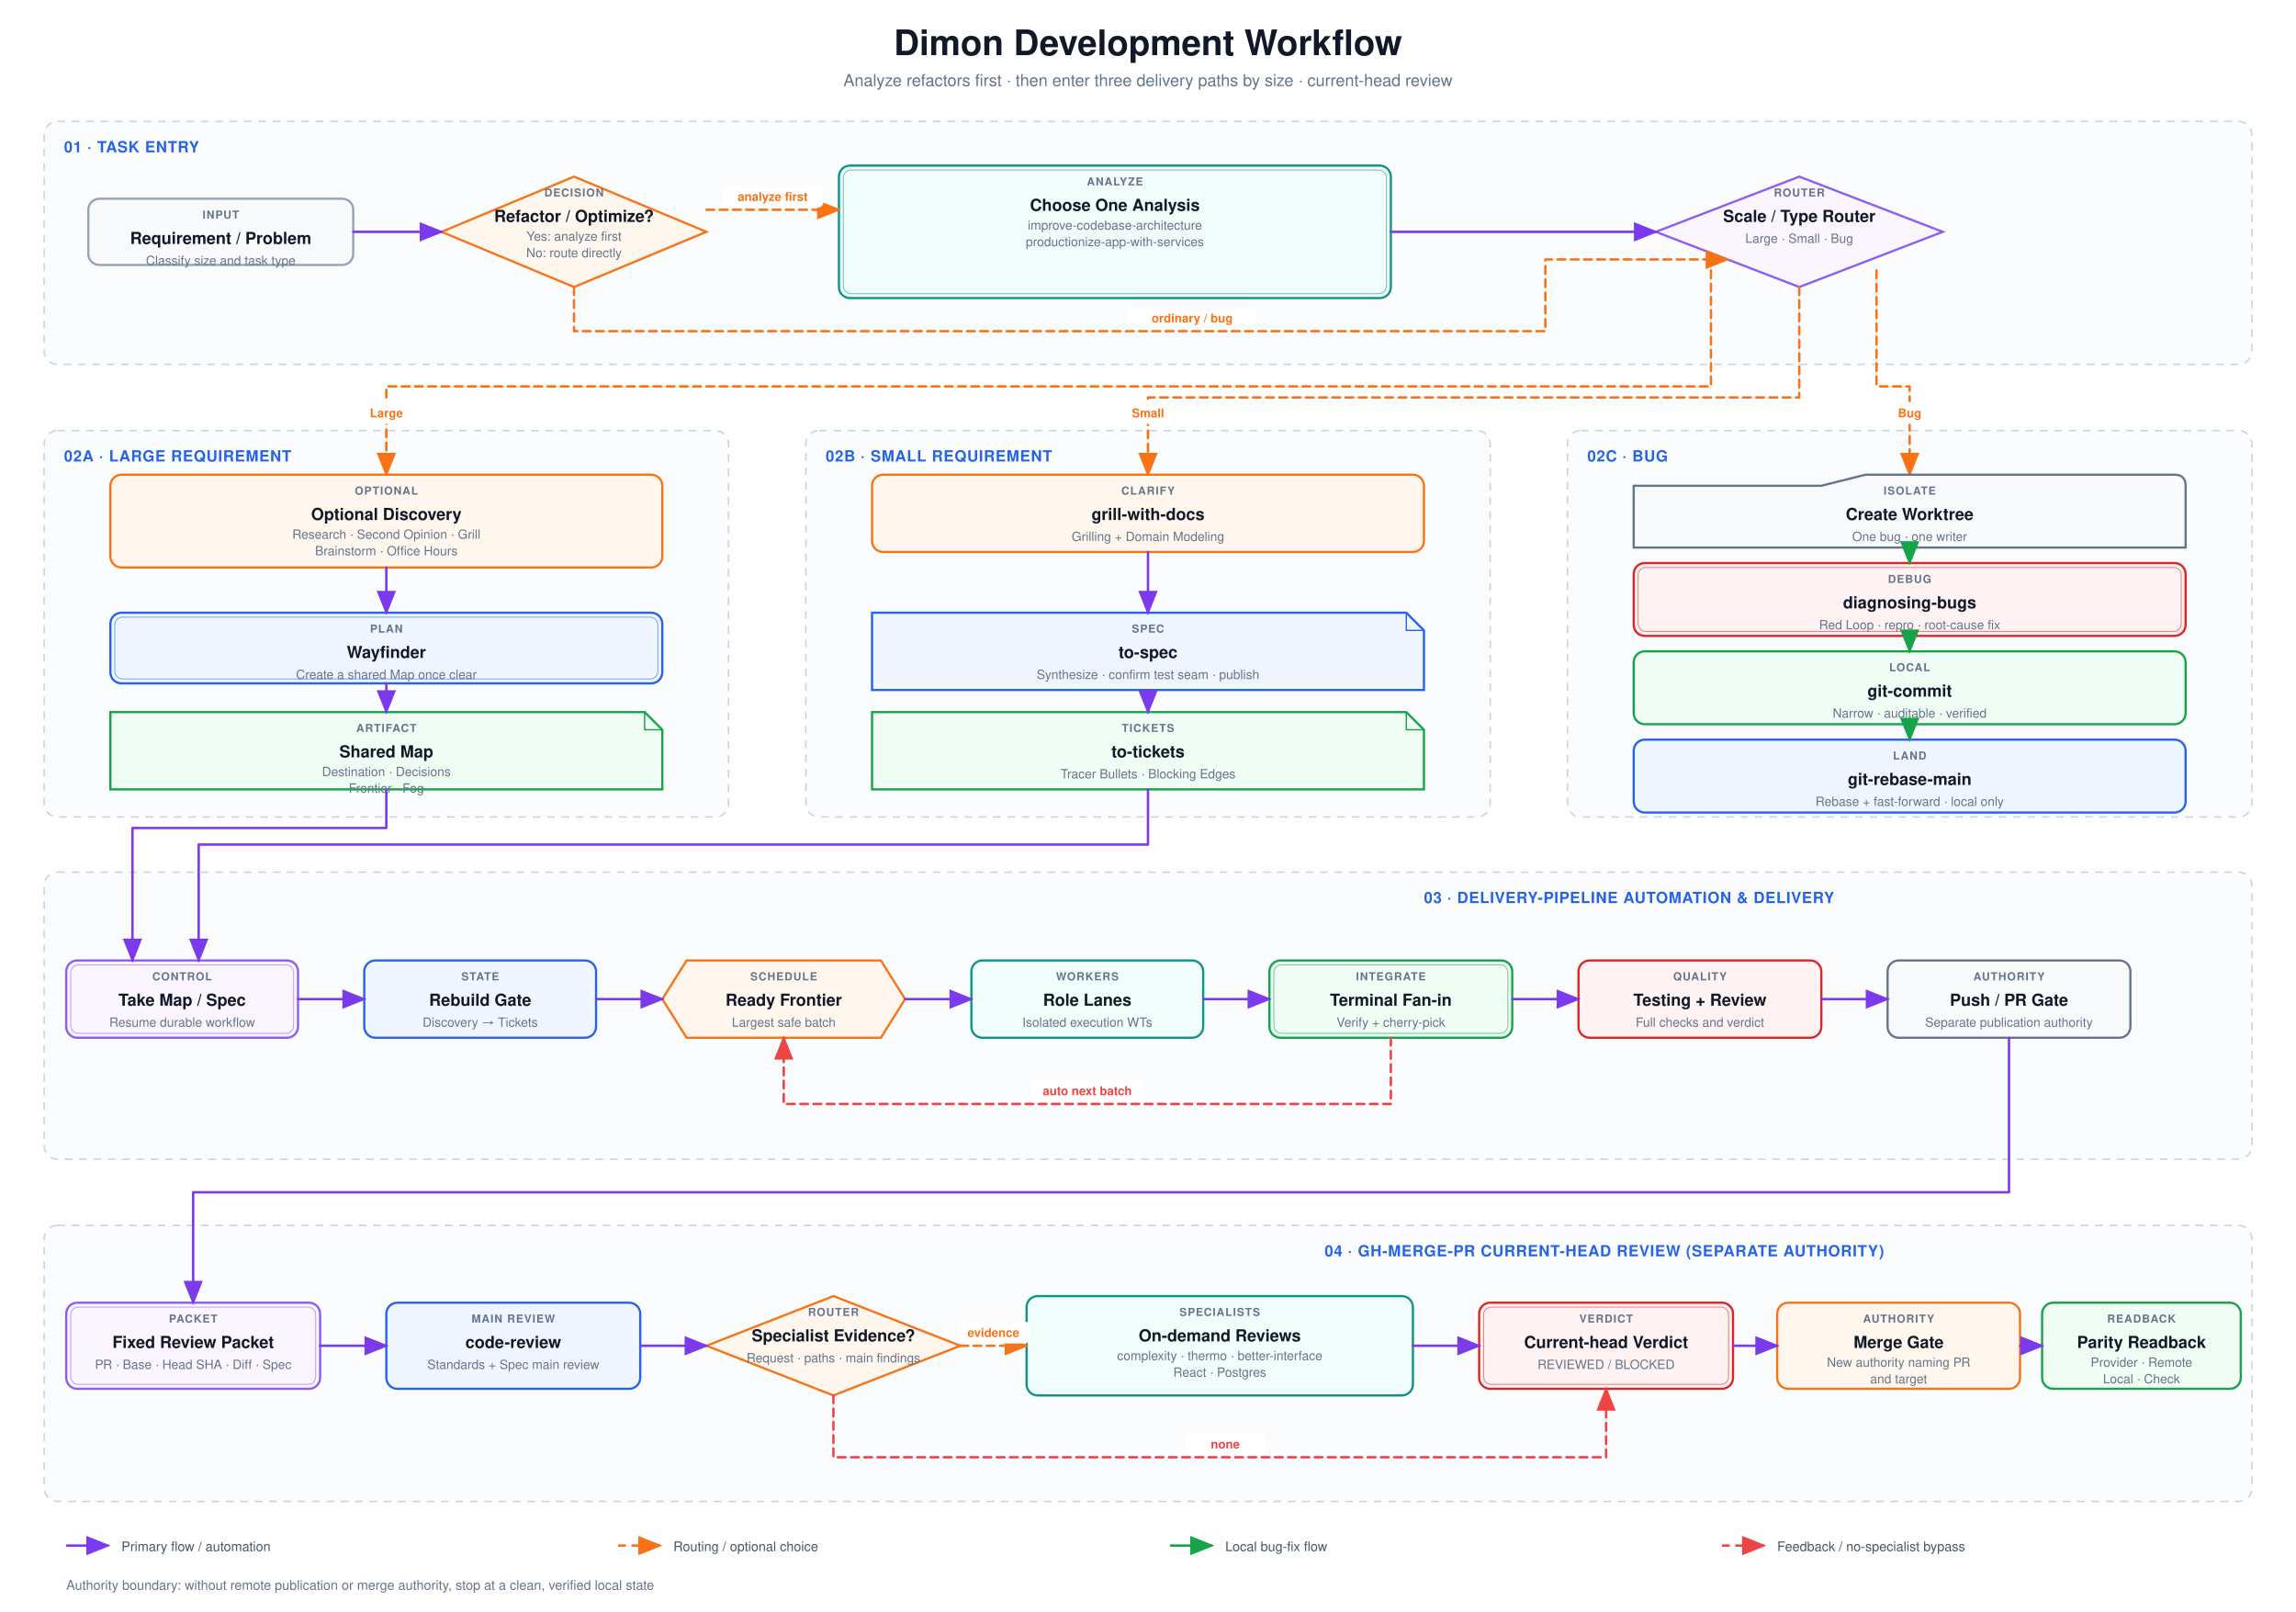
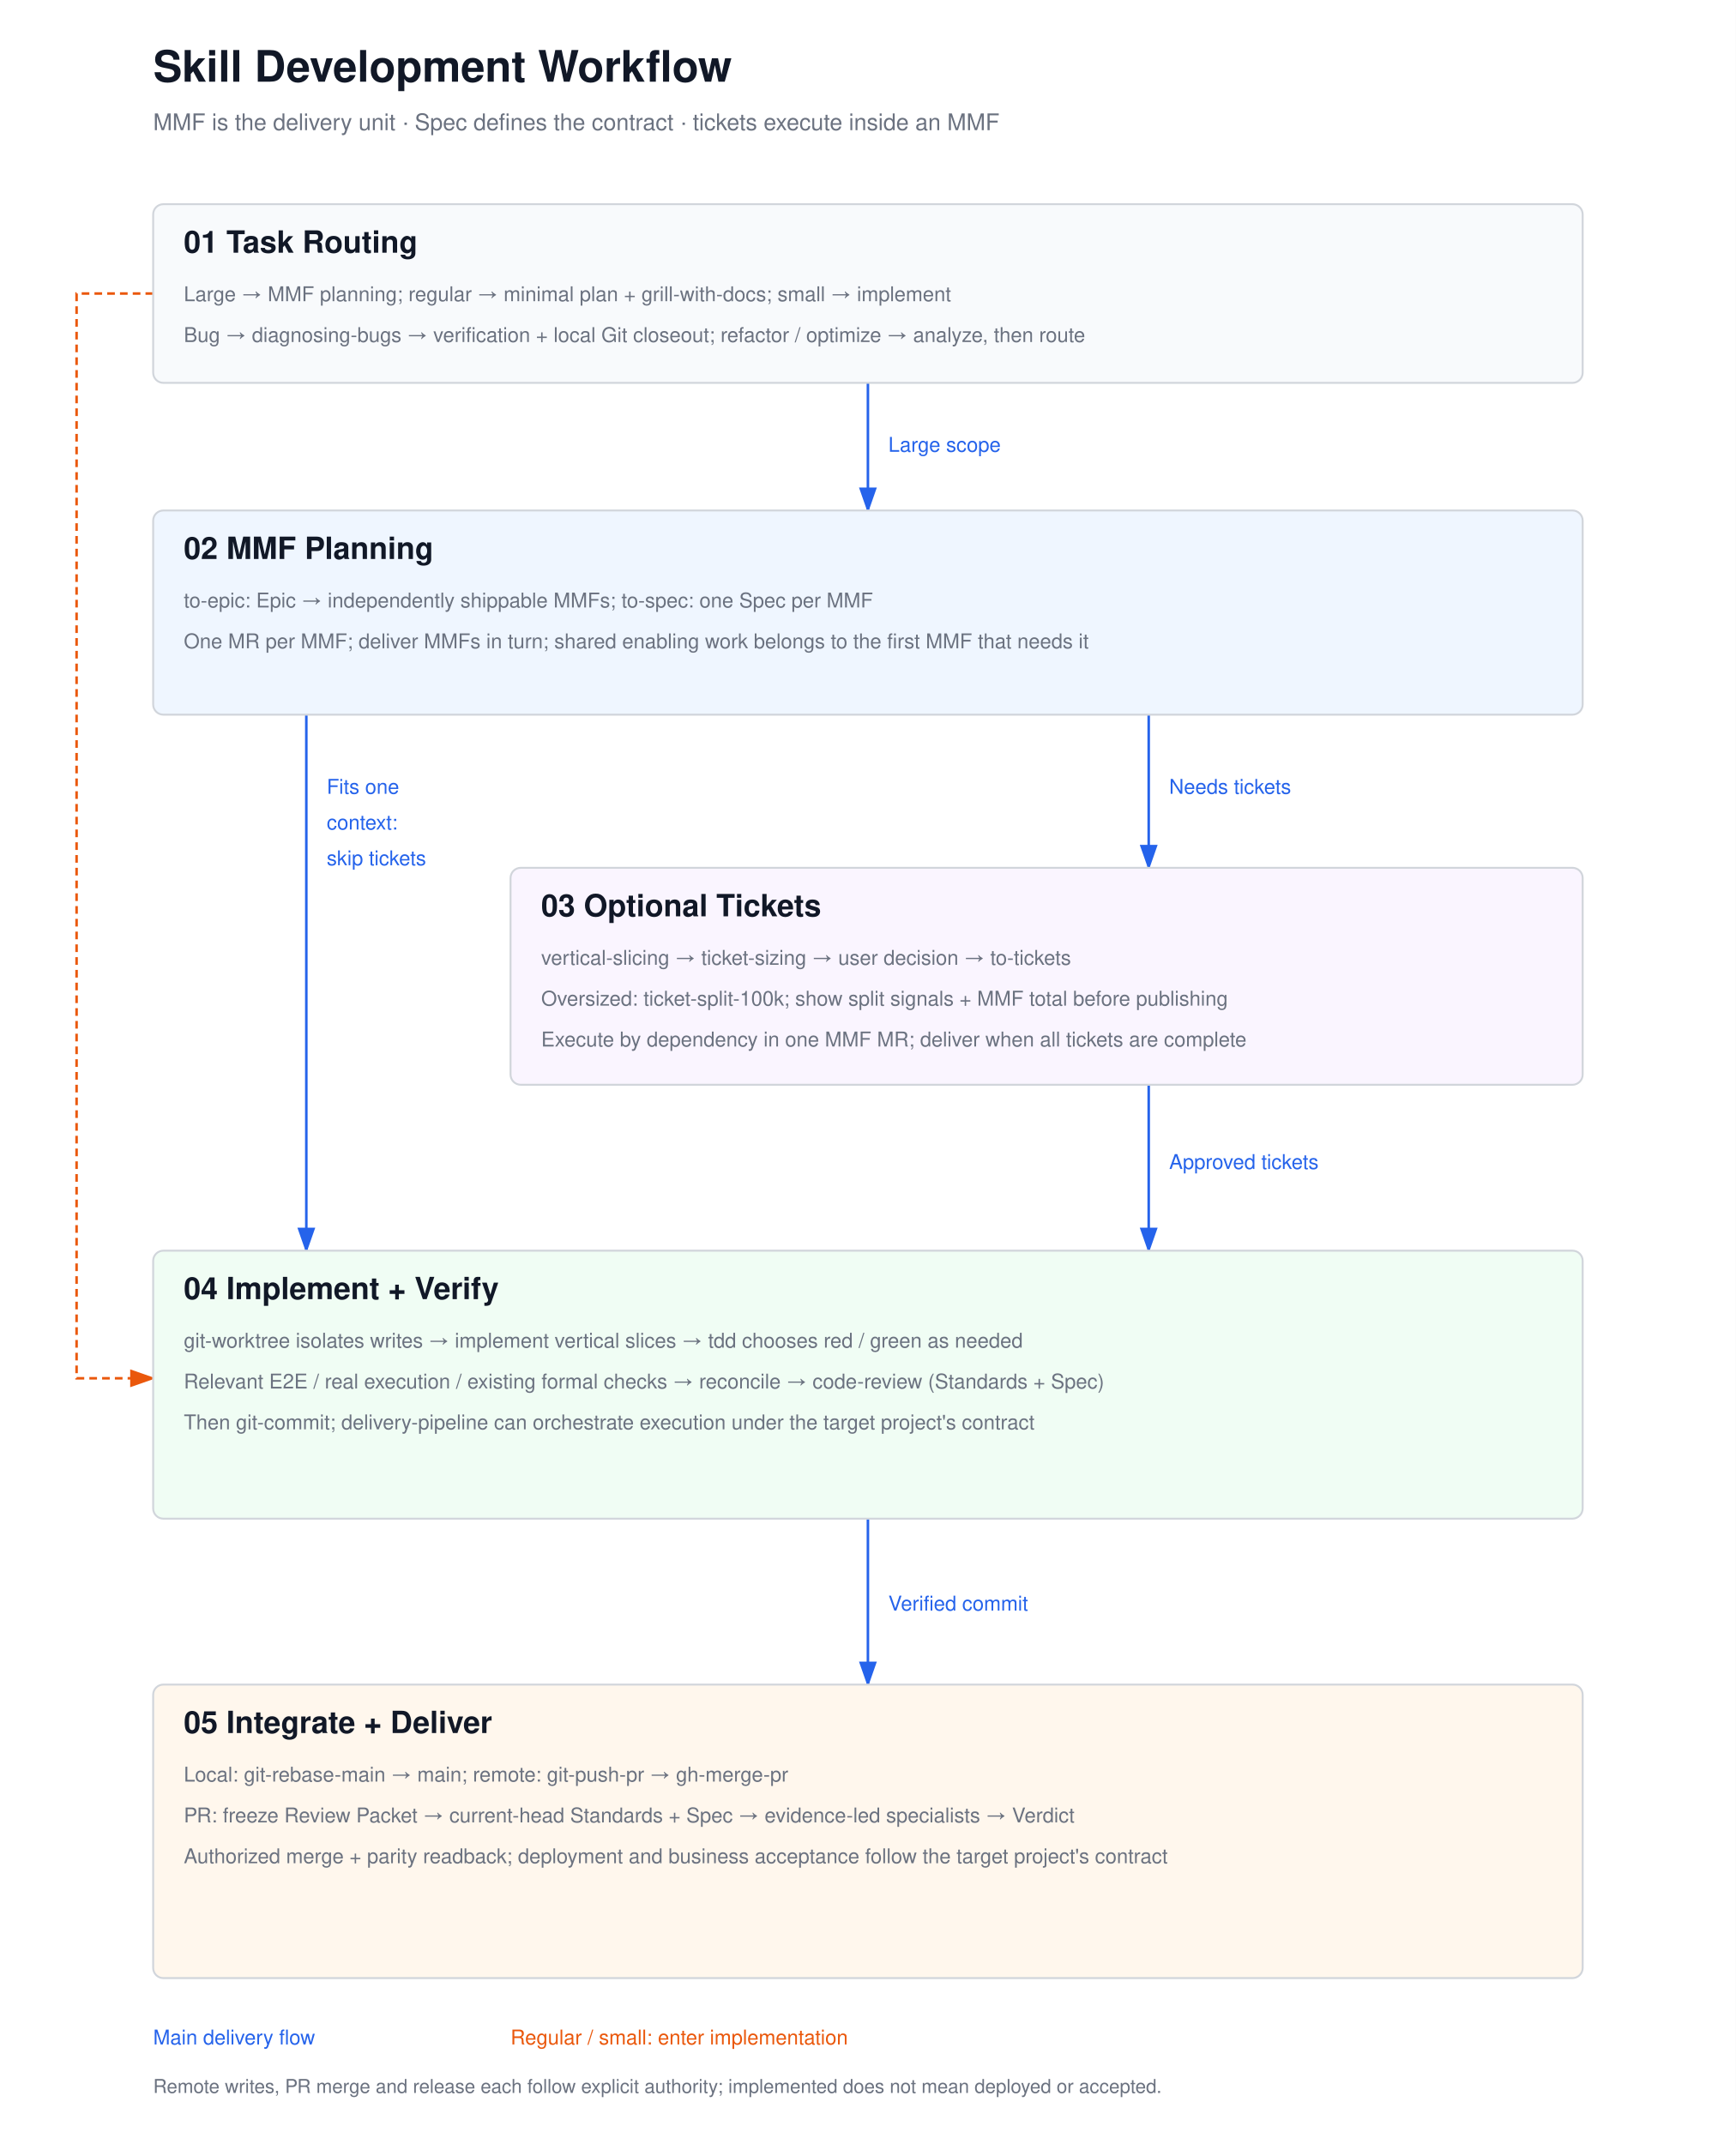
- <svg xmlns="http://www.w3.org/2000/svg" viewBox="0 0 2080 1460" width="2080" height="1460">
-   <style>
- text { font-family: 'Helvetica Neue', Helvetica, Arial, 'PingFang SC', 'Microsoft YaHei', sans-serif; }
- .title { fill:#111827; font-size:32px; font-weight:700; }
- .subtitle { fill:#64748b; font-size:15px; }
- .section { fill:#2563eb; font-size:14px; font-weight:700; letter-spacing:0.04em; }
- .type { fill:#64748b; font-size:10px; font-weight:700; letter-spacing:0.08em; }
- .node-title { fill:#111827; font-size:15px; font-weight:700; }
- .node-sub { fill:#64748b; font-size:11.5px; }
- .edge-label { font-size:11px; font-weight:600; }
- .legend { fill:#475569; font-size:12px; }
- .footer { fill:#64748b; font-size:12px; }
- </style>
+ <svg xmlns="http://www.w3.org/2000/svg" viewBox="0 0 1360 1680" width="1360" height="1680">
+   <style>text { font-family: "Helvetica Neue", Helvetica, Arial, "PingFang SC", "Microsoft YaHei", sans-serif; }</style>
  <defs>
-     <marker id="arrow-control" markerWidth="10" markerHeight="8" refX="9" refY="4" orient="auto">
-       <polygon points="0 0, 10 4, 0 8" fill="#7c3aed" />
+     <marker id="blue" markerWidth="10" markerHeight="7" refX="9" refY="3.5" orient="auto">
+       <polygon points="0 0,10 3.5,0 7" fill="#2563eb" />
    </marker>
-     <marker id="arrow-choice" markerWidth="10" markerHeight="8" refX="9" refY="4" orient="auto">
-       <polygon points="0 0, 10 4, 0 8" fill="#f97316" />
-     </marker>
-     <marker id="arrow-bug" markerWidth="10" markerHeight="8" refX="9" refY="4" orient="auto">
-       <polygon points="0 0, 10 4, 0 8" fill="#16a34a" />
-     </marker>
-     <marker id="arrow-feedback" markerWidth="10" markerHeight="8" refX="9" refY="4" orient="auto">
-       <polygon points="0 0, 10 4, 0 8" fill="#ef4444" />
+     <marker id="orange" markerWidth="10" markerHeight="7" refX="9" refY="3.5" orient="auto">
+       <polygon points="0 0,10 3.5,0 7" fill="#ea580c" />
    </marker>
  </defs>
-   <rect data-graph-role="background" width="2080" height="1460" fill="#ffffff" />
-   <text x="1040" y="50" text-anchor="middle" class="title">Dimon Development Workflow</text>
-   <text x="1040" y="78" text-anchor="middle" class="subtitle">Analyze refactors first · then enter three delivery paths by size · current-head review</text>
-   <g data-graph-role="container">
-     <rect data-graph-role="container" x="40" y="110" width="2000" height="220" rx="12" fill="#f8fafc" fill-opacity="0.58" stroke="#cbd5e1" stroke-width="1.4" stroke-dasharray="7 6" />
-     <text x="58" y="138" class="section">01 · TASK ENTRY</text>
+   <rect data-graph-role="background" width="1360" height="1680" fill="#ffffff" />
+   <text x="120" y="64" font-size="34" fill="#111827" font-weight="600">Skill Development Workflow</text>
+   <text x="120" y="102" font-size="18" fill="#6b7280" font-weight="400">MMF is the delivery unit · Spec defines the contract · tickets execute inside an MMF</text>
+   <path data-graph-role="edge" data-source="input" data-target="plan" d="M 680 300 V 400" fill="none" stroke="#2563eb" stroke-width="2" marker-end="url(#blue)" />
+   <path data-graph-role="edge" data-source="plan" data-target="tickets" d="M 900 560 V 680" fill="none" stroke="#2563eb" stroke-width="2" marker-end="url(#blue)" />
+   <path data-graph-role="edge" data-source="plan" data-target="work" d="M 240 560 V 980" fill="none" stroke="#2563eb" stroke-width="2" marker-end="url(#blue)" />
+   <path data-graph-role="edge" data-source="tickets" data-target="work" d="M 900 850 V 980" fill="none" stroke="#2563eb" stroke-width="2" marker-end="url(#blue)" />
+   <path data-graph-role="edge" data-source="work" data-target="delivery" d="M 680 1190 V 1320" fill="none" stroke="#2563eb" stroke-width="2" marker-end="url(#blue)" />
+   <path data-graph-role="edge" data-source="input" data-target="work" d="M 120 230 H 60 V 1080 H 120" fill="none" stroke="#ea580c" stroke-width="2" stroke-dasharray="6 4" marker-end="url(#orange)" />
+   <g data-graph-role="node" data-node-id="input">
+     <rect x="120" y="160" width="1120" height="140" rx="8" fill="#f8fafc" stroke="#d1d5db" stroke-width="1.5" />
+     <text x="144" y="198" font-size="24" fill="#111827" font-weight="600">01 Task Routing</text>
+     <text x="144" y="236" font-size="16" fill="#6b7280" font-weight="400">Large → MMF planning; regular → minimal plan + grill-with-docs; small → implement</text>
+     <text x="144" y="268" font-size="16" fill="#6b7280" font-weight="400">Bug → diagnosing-bugs → verification + local Git closeout; refactor / optimize → analyze, then route</text>
  </g>
-   <g data-graph-role="container">
-     <rect data-graph-role="container" x="40" y="390" width="620" height="350" rx="12" fill="#f8fafc" fill-opacity="0.58" stroke="#cbd5e1" stroke-width="1.4" stroke-dasharray="7 6" />
-     <text x="58" y="418" class="section">02A · LARGE REQUIREMENT</text>
+   <g data-graph-role="node" data-node-id="plan">
+     <rect x="120" y="400" width="1120" height="160" rx="8" fill="#eff6ff" stroke="#d1d5db" stroke-width="1.5" />
+     <text x="144" y="438" font-size="24" fill="#111827" font-weight="600">02 MMF Planning</text>
+     <text x="144" y="476" font-size="16" fill="#6b7280" font-weight="400">to-epic: Epic → independently shippable MMFs; to-spec: one Spec per MMF</text>
+     <text x="144" y="508" font-size="16" fill="#6b7280" font-weight="400">One MR per MMF; deliver MMFs in turn; shared enabling work belongs to the first MMF that needs it</text>
  </g>
-   <g data-graph-role="container">
-     <rect data-graph-role="container" x="730" y="390" width="620" height="350" rx="12" fill="#f8fafc" fill-opacity="0.58" stroke="#cbd5e1" stroke-width="1.4" stroke-dasharray="7 6" />
-     <text x="748" y="418" class="section">02B · SMALL REQUIREMENT</text>
+   <g data-graph-role="node" data-node-id="tickets">
+     <rect x="400" y="680" width="840" height="170" rx="8" fill="#faf5ff" stroke="#d1d5db" stroke-width="1.5" />
+     <text x="424" y="718" font-size="24" fill="#111827" font-weight="600">03 Optional Tickets</text>
+     <text x="424" y="756" font-size="16" fill="#6b7280" font-weight="400">vertical-slicing → ticket-sizing → user decision → to-tickets</text>
+     <text x="424" y="788" font-size="16" fill="#6b7280" font-weight="400">Oversized: ticket-split-100k; show split signals + MMF total before publishing</text>
+     <text x="424" y="820" font-size="16" fill="#6b7280" font-weight="400">Execute by dependency in one MMF MR; deliver when all tickets are complete</text>
  </g>
-   <g data-graph-role="container">
-     <rect data-graph-role="container" x="1420" y="390" width="620" height="350" rx="12" fill="#f8fafc" fill-opacity="0.58" stroke="#cbd5e1" stroke-width="1.4" stroke-dasharray="7 6" />
-     <text x="1438" y="418" class="section">02C · BUG</text>
+   <g data-graph-role="node" data-node-id="work">
+     <rect x="120" y="980" width="1120" height="210" rx="8" fill="#f0fdf4" stroke="#d1d5db" stroke-width="1.5" />
+     <text x="144" y="1018" font-size="24" fill="#111827" font-weight="600">04 Implement + Verify</text>
+     <text x="144" y="1056" font-size="16" fill="#6b7280" font-weight="400">git-worktree isolates writes → implement vertical slices → tdd chooses red / green as needed</text>
+     <text x="144" y="1088" font-size="16" fill="#6b7280" font-weight="400">Relevant E2E / real execution / existing formal checks → reconcile → code-review (Standards + Spec)</text>
+     <text x="144" y="1120" font-size="16" fill="#6b7280" font-weight="400">Then git-commit; delivery-pipeline can orchestrate execution under the target project's contract</text>
  </g>
-   <g data-graph-role="container">
-     <rect data-graph-role="container" x="40" y="790" width="2000" height="260" rx="12" fill="#f8fafc" fill-opacity="0.58" stroke="#cbd5e1" stroke-width="1.4" stroke-dasharray="7 6" />
-     <text x="1290" y="818" class="section">03 · DELIVERY-PIPELINE AUTOMATION &amp; DELIVERY</text>
+   <g data-graph-role="node" data-node-id="delivery">
+     <rect x="120" y="1320" width="1120" height="230" rx="8" fill="#fff7ed" stroke="#d1d5db" stroke-width="1.5" />
+     <text x="144" y="1358" font-size="24" fill="#111827" font-weight="600">05 Integrate + Deliver</text>
+     <text x="144" y="1396" font-size="16" fill="#6b7280" font-weight="400">Local: git-rebase-main → main; remote: git-push-pr → gh-merge-pr</text>
+     <text x="144" y="1428" font-size="16" fill="#6b7280" font-weight="400">PR: freeze Review Packet → current-head Standards + Spec → evidence-led specialists → Verdict</text>
+     <text x="144" y="1460" font-size="16" fill="#6b7280" font-weight="400">Authorized merge + parity readback; deployment and business acceptance follow the target project's contract</text>
  </g>
-   <g data-graph-role="container">
-     <rect data-graph-role="container" x="40" y="1110" width="2000" height="250" rx="12" fill="#f8fafc" fill-opacity="0.58" stroke="#cbd5e1" stroke-width="1.4" stroke-dasharray="7 6" />
-     <text x="1200" y="1138" class="section">04 · GH-MERGE-PR CURRENT-HEAD REVIEW (SEPARATE AUTHORITY)</text>
-   </g>
-   <g data-graph-role="node" data-node-id="request">
-     <rect x="80" y="180" width="240" height="60" rx="10" fill="#f8fafc" stroke="#94a3b8" stroke-width="2" />
-     <text x="200.0" y="198" text-anchor="middle" class="type">INPUT</text>
-     <text x="200.0" y="221" text-anchor="middle" class="node-title">Requirement / Problem</text>
-     <text x="200.0" y="240" text-anchor="middle" class="node-sub">Classify size and task type</text>
-   </g>
-   <g data-graph-role="node" data-node-id="kind">
-     <polygon points="520.0,160 640,210.0 520.0,260 400,210.0" fill="#fff7ed" stroke="#f97316" stroke-width="2" />
-     <text x="520.0" y="178" text-anchor="middle" class="type">DECISION</text>
-     <text x="520.0" y="201" text-anchor="middle" class="node-title">Refactor / Optimize?</text>
-     <text x="520.0" y="218" text-anchor="middle" class="node-sub">Yes: analyze first</text>
-     <text x="520.0" y="233" text-anchor="middle" class="node-sub">No: route directly</text>
-   </g>
-   <g data-graph-role="node" data-node-id="analysis">
-     <rect x="760" y="150" width="500" height="120" rx="10" fill="#f0fdfa" stroke="#0d9488" stroke-width="2" />
-     <rect x="764" y="154" width="492" height="112" rx="7" fill="none" stroke="#0d9488" stroke-width="0.9" opacity="0.55" />
-     <text x="1010.0" y="168" text-anchor="middle" class="type">ANALYZE</text>
-     <text x="1010.0" y="191" text-anchor="middle" class="node-title">Choose One Analysis</text>
-     <text x="1010.0" y="208" text-anchor="middle" class="node-sub">improve-codebase-architecture</text>
-     <text x="1010.0" y="223" text-anchor="middle" class="node-sub">productionize-app-with-services</text>
-   </g>
-   <g data-graph-role="node" data-node-id="route">
-     <polygon points="1630.0,160 1760,210.0 1630.0,260 1500,210.0" fill="#faf5ff" stroke="#8b5cf6" stroke-width="2" />
-     <text x="1630.0" y="178" text-anchor="middle" class="type">ROUTER</text>
-     <text x="1630.0" y="201" text-anchor="middle" class="node-title">Scale / Type Router</text>
-     <text x="1630.0" y="220" text-anchor="middle" class="node-sub">Large · Small · Bug</text>
-   </g>
-   <path id="start" data-graph-role="edge" data-source="request" data-target="kind" d="M320 210 H400" fill="none" stroke="#7c3aed" stroke-width="2.2" stroke-linejoin="round" stroke-linecap="round" marker-end="url(#arrow-control)" />
-   <path id="kind-analysis" data-graph-role="edge" data-source="kind" data-target="analysis" d="M640 190 H760" fill="none" stroke="#f97316" stroke-width="2.2" stroke-linejoin="round" stroke-linecap="round" marker-end="url(#arrow-choice)" stroke-dasharray="7 5" />
-   <path id="analysis-route" data-graph-role="edge" data-source="analysis" data-target="route" d="M1260 210 H1500" fill="none" stroke="#7c3aed" stroke-width="2.2" stroke-linejoin="round" stroke-linecap="round" marker-end="url(#arrow-control)" />
-   <path id="kind-direct" data-graph-role="edge" data-source="kind" data-target="route" d="M520 260 V300 H1400 V235 H1565" fill="none" stroke="#f97316" stroke-width="2.2" stroke-linejoin="round" stroke-linecap="round" marker-end="url(#arrow-choice)" stroke-dasharray="7 5" />
-   <g data-graph-role="label">
-     <rect x="654.0" y="168" width="92" height="20" rx="5" fill="#ffffff" opacity="0.96" />
-     <text x="700" y="182" text-anchor="middle" class="edge-label" fill="#f97316">analyze first</text>
-   </g>
-   <g data-graph-role="label">
-     <rect x="1021.0" y="278" width="118" height="20" rx="5" fill="#ffffff" opacity="0.96" />
-     <text x="1080" y="292" text-anchor="middle" class="edge-label" fill="#f97316">ordinary / bug</text>
-   </g>
-   <path id="route-0" data-graph-role="edge" data-source="route" data-target="large-clarify" d="M1550 245 V350 H350 V430" fill="none" stroke="#f97316" stroke-width="2.2" stroke-linejoin="round" stroke-linecap="round" marker-end="url(#arrow-choice)" stroke-dasharray="7 5" />
-   <g data-graph-role="label">
-     <rect x="316.0" y="364" width="68" height="20" rx="5" fill="#ffffff" opacity="0.96" />
-     <text x="350" y="378" text-anchor="middle" class="edge-label" fill="#f97316">Large</text>
-   </g>
-   <path id="route-1" data-graph-role="edge" data-source="route" data-target="small-grill" d="M1630 260 V360 H1040 V430" fill="none" stroke="#f97316" stroke-width="2.2" stroke-linejoin="round" stroke-linecap="round" marker-end="url(#arrow-choice)" stroke-dasharray="7 5" />
-   <g data-graph-role="label">
-     <rect x="1006.0" y="364" width="68" height="20" rx="5" fill="#ffffff" opacity="0.96" />
-     <text x="1040" y="378" text-anchor="middle" class="edge-label" fill="#f97316">Small</text>
-   </g>
-   <path id="route-2" data-graph-role="edge" data-source="route" data-target="bug-worktree" d="M1700 245 V350 H1730 V430" fill="none" stroke="#f97316" stroke-width="2.2" stroke-linejoin="round" stroke-linecap="round" marker-end="url(#arrow-choice)" stroke-dasharray="7 5" />
-   <g data-graph-role="label">
-     <rect x="1696.0" y="364" width="68" height="20" rx="5" fill="#ffffff" opacity="0.96" />
-     <text x="1730" y="378" text-anchor="middle" class="edge-label" fill="#f97316">Bug</text>
-   </g>
-   <g data-graph-role="node" data-node-id="large-clarify">
-     <rect x="100" y="430" width="500" height="84" rx="10" fill="#fff7ed" stroke="#f97316" stroke-width="2" />
-     <text x="350.0" y="448" text-anchor="middle" class="type">OPTIONAL</text>
-     <text x="350.0" y="471" text-anchor="middle" class="node-title">Optional Discovery</text>
-     <text x="350.0" y="488" text-anchor="middle" class="node-sub">Research · Second Opinion · Grill</text>
-     <text x="350.0" y="503" text-anchor="middle" class="node-sub">Brainstorm · Office Hours</text>
-   </g>
-   <g data-graph-role="node" data-node-id="large-wayfinder">
-     <rect x="100" y="555" width="500" height="64" rx="10" fill="#eff6ff" stroke="#2563eb" stroke-width="2" />
-     <rect x="104" y="559" width="492" height="56" rx="7" fill="none" stroke="#2563eb" stroke-width="0.9" opacity="0.55" />
-     <text x="350.0" y="573" text-anchor="middle" class="type">PLAN</text>
-     <text x="350.0" y="596" text-anchor="middle" class="node-title">Wayfinder</text>
-     <text x="350.0" y="615" text-anchor="middle" class="node-sub">Create a shared Map once clear</text>
-   </g>
-   <g data-graph-role="node" data-node-id="large-map">
-     <path d="M100,645 H584 L600,661 V715 H100 Z" fill="#f0fdf4" stroke="#16a34a" stroke-width="2" />
-     <path d="M584,645 V661 H600" fill="none" stroke="#16a34a" stroke-width="1.2" />
-     <text x="350.0" y="663" text-anchor="middle" class="type">ARTIFACT</text>
-     <text x="350.0" y="686" text-anchor="middle" class="node-title">Shared Map</text>
-     <text x="350.0" y="703" text-anchor="middle" class="node-sub">Destination · Decisions</text>
-     <text x="350.0" y="718" text-anchor="middle" class="node-sub">Frontier · Fog</text>
-   </g>
-   <path id="large-plan" data-graph-role="edge" data-source="large-clarify" data-target="large-wayfinder" d="M350 514 V555" fill="none" stroke="#7c3aed" stroke-width="2.2" stroke-linejoin="round" stroke-linecap="round" marker-end="url(#arrow-control)" />
-   <path id="large-map-edge" data-graph-role="edge" data-source="large-wayfinder" data-target="large-map" d="M350 619 V645" fill="none" stroke="#7c3aed" stroke-width="2.2" stroke-linejoin="round" stroke-linecap="round" marker-end="url(#arrow-control)" />
-   <g data-graph-role="node" data-node-id="small-grill">
-     <rect x="790" y="430" width="500" height="70" rx="10" fill="#fff7ed" stroke="#f97316" stroke-width="2" />
-     <text x="1040.0" y="448" text-anchor="middle" class="type">CLARIFY</text>
-     <text x="1040.0" y="471" text-anchor="middle" class="node-title">grill-with-docs</text>
-     <text x="1040.0" y="490" text-anchor="middle" class="node-sub">Grilling + Domain Modeling</text>
-   </g>
-   <g data-graph-role="node" data-node-id="to-spec">
-     <path d="M790,555 H1274 L1290,571 V625 H790 Z" fill="#eff6ff" stroke="#2563eb" stroke-width="2" />
-     <path d="M1274,555 V571 H1290" fill="none" stroke="#2563eb" stroke-width="1.2" />
-     <text x="1040.0" y="573" text-anchor="middle" class="type">SPEC</text>
-     <text x="1040.0" y="596" text-anchor="middle" class="node-title">to-spec</text>
-     <text x="1040.0" y="615" text-anchor="middle" class="node-sub">Synthesize · confirm test seam · publish</text>
-   </g>
-   <g data-graph-role="node" data-node-id="to-tickets">
-     <path d="M790,645 H1274 L1290,661 V715 H790 Z" fill="#f0fdf4" stroke="#16a34a" stroke-width="2" />
-     <path d="M1274,645 V661 H1290" fill="none" stroke="#16a34a" stroke-width="1.2" />
-     <text x="1040.0" y="663" text-anchor="middle" class="type">TICKETS</text>
-     <text x="1040.0" y="686" text-anchor="middle" class="node-title">to-tickets</text>
-     <text x="1040.0" y="705" text-anchor="middle" class="node-sub">Tracer Bullets · Blocking Edges</text>
-   </g>
-   <path id="small-spec" data-graph-role="edge" data-source="small-grill" data-target="to-spec" d="M1040 500 V555" fill="none" stroke="#7c3aed" stroke-width="2.2" stroke-linejoin="round" stroke-linecap="round" marker-end="url(#arrow-control)" />
-   <path id="small-tickets" data-graph-role="edge" data-source="to-spec" data-target="to-tickets" d="M1040 625 V645" fill="none" stroke="#7c3aed" stroke-width="2.2" stroke-linejoin="round" stroke-linecap="round" marker-end="url(#arrow-control)" />
-   <g data-graph-role="node" data-node-id="bug-worktree">
-     <path d="M1480,440 H1650.0 L1690.0,430 H1970 Q1980,430 1980,440 V496 H1480 Z" fill="#f8fafc" stroke="#64748b" stroke-width="2" />
-     <text x="1730.0" y="448" text-anchor="middle" class="type">ISOLATE</text>
-     <text x="1730.0" y="471" text-anchor="middle" class="node-title">Create Worktree</text>
-     <text x="1730.0" y="490" text-anchor="middle" class="node-sub">One bug · one writer</text>
-   </g>
-   <g data-graph-role="node" data-node-id="diagnosing-bugs">
-     <rect x="1480" y="510" width="500" height="66" rx="10" fill="#fef2f2" stroke="#dc2626" stroke-width="2" />
-     <rect x="1484" y="514" width="492" height="58" rx="7" fill="none" stroke="#dc2626" stroke-width="0.9" opacity="0.55" />
-     <text x="1730.0" y="528" text-anchor="middle" class="type">DEBUG</text>
-     <text x="1730.0" y="551" text-anchor="middle" class="node-title">diagnosing-bugs</text>
-     <text x="1730.0" y="570" text-anchor="middle" class="node-sub">Red Loop · repro · root-cause fix</text>
-   </g>
-   <g data-graph-role="node" data-node-id="git-commit">
-     <rect x="1480" y="590" width="500" height="66" rx="10" fill="#f0fdf4" stroke="#16a34a" stroke-width="2" />
-     <text x="1730.0" y="608" text-anchor="middle" class="type">LOCAL</text>
-     <text x="1730.0" y="631" text-anchor="middle" class="node-title">git-commit</text>
-     <text x="1730.0" y="650" text-anchor="middle" class="node-sub">Narrow · auditable · verified</text>
-   </g>
-   <g data-graph-role="node" data-node-id="git-rebase-main">
-     <rect x="1480" y="670" width="500" height="66" rx="10" fill="#eff6ff" stroke="#2563eb" stroke-width="2" />
-     <text x="1730.0" y="688" text-anchor="middle" class="type">LAND</text>
-     <text x="1730.0" y="711" text-anchor="middle" class="node-title">git-rebase-main</text>
-     <text x="1730.0" y="730" text-anchor="middle" class="node-sub">Rebase + fast-forward · local only</text>
-   </g>
-   <path id="bug-diagnose" data-graph-role="edge" data-source="bug-worktree" data-target="diagnosing-bugs" d="M1730 496 V510" fill="none" stroke="#16a34a" stroke-width="2.2" stroke-linejoin="round" stroke-linecap="round" marker-end="url(#arrow-bug)" />
-   <path id="bug-commit" data-graph-role="edge" data-source="diagnosing-bugs" data-target="git-commit" d="M1730 576 V590" fill="none" stroke="#16a34a" stroke-width="2.2" stroke-linejoin="round" stroke-linecap="round" marker-end="url(#arrow-bug)" />
-   <path id="bug-rebase" data-graph-role="edge" data-source="git-commit" data-target="git-rebase-main" d="M1730 656 V670" fill="none" stroke="#16a34a" stroke-width="2.2" stroke-linejoin="round" stroke-linecap="round" marker-end="url(#arrow-bug)" />
-   <g data-graph-role="node" data-node-id="dp-input">
-     <rect x="60" y="870" width="210" height="70" rx="10" fill="#faf5ff" stroke="#8b5cf6" stroke-width="2" />
-     <rect x="64" y="874" width="202" height="62" rx="7" fill="none" stroke="#8b5cf6" stroke-width="0.9" opacity="0.55" />
-     <text x="165.0" y="888" text-anchor="middle" class="type">CONTROL</text>
-     <text x="165.0" y="911" text-anchor="middle" class="node-title">Take Map / Spec</text>
-     <text x="165.0" y="930" text-anchor="middle" class="node-sub">Resume durable workflow</text>
-   </g>
-   <g data-graph-role="node" data-node-id="gate">
-     <rect x="330" y="870" width="210" height="70" rx="10" fill="#eff6ff" stroke="#2563eb" stroke-width="2" />
-     <text x="435.0" y="888" text-anchor="middle" class="type">STATE</text>
-     <text x="435.0" y="911" text-anchor="middle" class="node-title">Rebuild Gate</text>
-     <text x="435.0" y="930" text-anchor="middle" class="node-sub">Discovery → Tickets</text>
-   </g>
-   <g data-graph-role="node" data-node-id="frontier">
-     <polygon points="622,870 798,870 820,905.0 798,940 622,940 600,905.0" fill="#fff7ed" stroke="#f97316" stroke-width="2" />
-     <text x="710.0" y="888" text-anchor="middle" class="type">SCHEDULE</text>
-     <text x="710.0" y="911" text-anchor="middle" class="node-title">Ready Frontier</text>
-     <text x="710.0" y="930" text-anchor="middle" class="node-sub">Largest safe batch</text>
-   </g>
-   <g data-graph-role="node" data-node-id="lanes">
-     <rect x="880" y="870" width="210" height="70" rx="10" fill="#f0fdfa" stroke="#0d9488" stroke-width="2" />
-     <text x="985.0" y="888" text-anchor="middle" class="type">WORKERS</text>
-     <text x="985.0" y="911" text-anchor="middle" class="node-title">Role Lanes</text>
-     <text x="985.0" y="930" text-anchor="middle" class="node-sub">Isolated execution WTs</text>
-   </g>
-   <g data-graph-role="node" data-node-id="fanin">
-     <rect x="1150" y="870" width="220" height="70" rx="10" fill="#f0fdf4" stroke="#16a34a" stroke-width="2" />
-     <rect x="1154" y="874" width="212" height="62" rx="7" fill="none" stroke="#16a34a" stroke-width="0.9" opacity="0.55" />
-     <text x="1260.0" y="888" text-anchor="middle" class="type">INTEGRATE</text>
-     <text x="1260.0" y="911" text-anchor="middle" class="node-title">Terminal Fan-in</text>
-     <text x="1260.0" y="930" text-anchor="middle" class="node-sub">Verify + cherry-pick</text>
-   </g>
-   <g data-graph-role="node" data-node-id="quality">
-     <rect x="1430" y="870" width="220" height="70" rx="10" fill="#fef2f2" stroke="#dc2626" stroke-width="2" />
-     <text x="1540.0" y="888" text-anchor="middle" class="type">QUALITY</text>
-     <text x="1540.0" y="911" text-anchor="middle" class="node-title">Testing + Review</text>
-     <text x="1540.0" y="930" text-anchor="middle" class="node-sub">Full checks and verdict</text>
-   </g>
-   <g data-graph-role="node" data-node-id="remote">
-     <rect x="1710" y="870" width="220" height="70" rx="10" fill="#f8fafc" stroke="#64748b" stroke-width="2" />
-     <text x="1820.0" y="888" text-anchor="middle" class="type">AUTHORITY</text>
-     <text x="1820.0" y="911" text-anchor="middle" class="node-title">Push / PR Gate</text>
-     <text x="1820.0" y="930" text-anchor="middle" class="node-sub">Separate publication authority</text>
-   </g>
-   <path id="large-pipeline" data-graph-role="edge" data-source="large-map" data-target="dp-input" d="M350 715 V750 H120 V870" fill="none" stroke="#7c3aed" stroke-width="2.2" stroke-linejoin="round" stroke-linecap="round" marker-end="url(#arrow-control)" />
-   <path id="small-pipeline" data-graph-role="edge" data-source="to-tickets" data-target="dp-input" d="M1040 715 V765 H180 V870" fill="none" stroke="#7c3aed" stroke-width="2.2" stroke-linejoin="round" stroke-linecap="round" marker-end="url(#arrow-control)" />
-   <path id="pipeline-0" data-graph-role="edge" data-source="dp-input" data-target="gate" d="M270 905 H330" fill="none" stroke="#7c3aed" stroke-width="2.2" stroke-linejoin="round" stroke-linecap="round" marker-end="url(#arrow-control)" />
-   <path id="pipeline-1" data-graph-role="edge" data-source="gate" data-target="frontier" d="M540 905 H600" fill="none" stroke="#7c3aed" stroke-width="2.2" stroke-linejoin="round" stroke-linecap="round" marker-end="url(#arrow-control)" />
-   <path id="pipeline-2" data-graph-role="edge" data-source="frontier" data-target="lanes" d="M820 905 H880" fill="none" stroke="#7c3aed" stroke-width="2.2" stroke-linejoin="round" stroke-linecap="round" marker-end="url(#arrow-control)" />
-   <path id="pipeline-3" data-graph-role="edge" data-source="lanes" data-target="fanin" d="M1090 905 H1150" fill="none" stroke="#7c3aed" stroke-width="2.2" stroke-linejoin="round" stroke-linecap="round" marker-end="url(#arrow-control)" />
-   <path id="pipeline-4" data-graph-role="edge" data-source="fanin" data-target="quality" d="M1370 905 H1430" fill="none" stroke="#7c3aed" stroke-width="2.2" stroke-linejoin="round" stroke-linecap="round" marker-end="url(#arrow-control)" />
-   <path id="pipeline-5" data-graph-role="edge" data-source="quality" data-target="remote" d="M1650 905 H1710" fill="none" stroke="#7c3aed" stroke-width="2.2" stroke-linejoin="round" stroke-linecap="round" marker-end="url(#arrow-control)" />
-   <path id="pipeline-loop" data-graph-role="edge" data-source="fanin" data-target="frontier" d="M1260 940 V1000 H710 V940" fill="none" stroke="#ef4444" stroke-width="2.2" stroke-linejoin="round" stroke-linecap="round" marker-end="url(#arrow-feedback)" stroke-dasharray="7 5" />
-   <g data-graph-role="label">
-     <rect x="933.0" y="978" width="104" height="20" rx="5" fill="#ffffff" opacity="0.96" />
-     <text x="985" y="992" text-anchor="middle" class="edge-label" fill="#ef4444">auto next batch</text>
-   </g>
-   <g data-graph-role="node" data-node-id="review-packet">
-     <rect x="60" y="1180" width="230" height="78" rx="10" fill="#faf5ff" stroke="#8b5cf6" stroke-width="2" />
-     <rect x="64" y="1184" width="222" height="70" rx="7" fill="none" stroke="#8b5cf6" stroke-width="0.9" opacity="0.55" />
-     <text x="175.0" y="1198" text-anchor="middle" class="type">PACKET</text>
-     <text x="175.0" y="1221" text-anchor="middle" class="node-title">Fixed Review Packet</text>
-     <text x="175.0" y="1240" text-anchor="middle" class="node-sub">PR · Base · Head SHA · Diff · Spec</text>
-   </g>
-   <g data-graph-role="node" data-node-id="code-review">
-     <rect x="350" y="1180" width="230" height="78" rx="10" fill="#eff6ff" stroke="#2563eb" stroke-width="2" />
-     <text x="465.0" y="1198" text-anchor="middle" class="type">MAIN REVIEW</text>
-     <text x="465.0" y="1221" text-anchor="middle" class="node-title">code-review</text>
-     <text x="465.0" y="1240" text-anchor="middle" class="node-sub">Standards + Spec main review</text>
-   </g>
-   <g data-graph-role="node" data-node-id="specialist-gate">
-     <polygon points="755.0,1174 870,1219.0 755.0,1264 640,1219.0" fill="#fff7ed" stroke="#f97316" stroke-width="2" />
-     <text x="755.0" y="1192" text-anchor="middle" class="type">ROUTER</text>
-     <text x="755.0" y="1215" text-anchor="middle" class="node-title">Specialist Evidence?</text>
-     <text x="755.0" y="1234" text-anchor="middle" class="node-sub">Request · paths · main findings</text>
-   </g>
-   <g data-graph-role="node" data-node-id="specialists">
-     <rect x="930" y="1174" width="350" height="90" rx="10" fill="#f0fdfa" stroke="#0d9488" stroke-width="2" />
-     <text x="1105.0" y="1192" text-anchor="middle" class="type">SPECIALISTS</text>
-     <text x="1105.0" y="1215" text-anchor="middle" class="node-title">On-demand Reviews</text>
-     <text x="1105.0" y="1232" text-anchor="middle" class="node-sub">complexity · thermo · better-interface</text>
-     <text x="1105.0" y="1247" text-anchor="middle" class="node-sub">React · Postgres</text>
-   </g>
-   <g data-graph-role="node" data-node-id="verdict">
-     <rect x="1340" y="1180" width="230" height="78" rx="10" fill="#fef2f2" stroke="#dc2626" stroke-width="2" />
-     <rect x="1344" y="1184" width="222" height="70" rx="7" fill="none" stroke="#dc2626" stroke-width="0.9" opacity="0.55" />
-     <text x="1455.0" y="1198" text-anchor="middle" class="type">VERDICT</text>
-     <text x="1455.0" y="1221" text-anchor="middle" class="node-title">Current-head Verdict</text>
-     <text x="1455.0" y="1240" text-anchor="middle" class="node-sub">REVIEWED / BLOCKED</text>
-   </g>
-   <g data-graph-role="node" data-node-id="merge">
-     <rect x="1610" y="1180" width="220" height="78" rx="10" fill="#fff7ed" stroke="#f97316" stroke-width="2" />
-     <text x="1720.0" y="1198" text-anchor="middle" class="type">AUTHORITY</text>
-     <text x="1720.0" y="1221" text-anchor="middle" class="node-title">Merge Gate</text>
-     <text x="1720.0" y="1238" text-anchor="middle" class="node-sub">New authority naming PR</text>
-     <text x="1720.0" y="1253" text-anchor="middle" class="node-sub">and target</text>
-   </g>
-   <g data-graph-role="node" data-node-id="parity">
-     <rect x="1850" y="1180" width="180" height="78" rx="10" fill="#f0fdf4" stroke="#16a34a" stroke-width="2" />
-     <text x="1940.0" y="1198" text-anchor="middle" class="type">READBACK</text>
-     <text x="1940.0" y="1221" text-anchor="middle" class="node-title">Parity Readback</text>
-     <text x="1940.0" y="1238" text-anchor="middle" class="node-sub">Provider · Remote</text>
-     <text x="1940.0" y="1253" text-anchor="middle" class="node-sub">Local · Check</text>
-   </g>
-   <path id="remote-review" data-graph-role="edge" data-source="remote" data-target="review-packet" d="M1820 940 V1080 H175 V1180" fill="none" stroke="#7c3aed" stroke-width="2.2" stroke-linejoin="round" stroke-linecap="round" marker-end="url(#arrow-control)" />
-   <path id="packet-main" data-graph-role="edge" data-source="review-packet" data-target="code-review" d="M290 1219 H350" fill="none" stroke="#7c3aed" stroke-width="2.2" stroke-linejoin="round" stroke-linecap="round" marker-end="url(#arrow-control)" />
-   <path id="main-specialist-gate" data-graph-role="edge" data-source="code-review" data-target="specialist-gate" d="M580 1219 H640" fill="none" stroke="#7c3aed" stroke-width="2.2" stroke-linejoin="round" stroke-linecap="round" marker-end="url(#arrow-control)" />
-   <path id="specialist-yes" data-graph-role="edge" data-source="specialist-gate" data-target="specialists" d="M870 1219 H930" fill="none" stroke="#f97316" stroke-width="2.2" stroke-linejoin="round" stroke-linecap="round" marker-end="url(#arrow-choice)" stroke-dasharray="7 5" />
-   <path id="specialist-verdict" data-graph-role="edge" data-source="specialists" data-target="verdict" d="M1280 1219 H1340" fill="none" stroke="#7c3aed" stroke-width="2.2" stroke-linejoin="round" stroke-linecap="round" marker-end="url(#arrow-control)" />
-   <path id="specialist-no" data-graph-role="edge" data-source="specialist-gate" data-target="verdict" d="M755 1264 V1320 H1455 V1258" fill="none" stroke="#ef4444" stroke-width="2.2" stroke-linejoin="round" stroke-linecap="round" marker-end="url(#arrow-feedback)" stroke-dasharray="7 5" />
-   <path id="verdict-merge" data-graph-role="edge" data-source="verdict" data-target="merge" d="M1570 1219 H1610" fill="none" stroke="#7c3aed" stroke-width="2.2" stroke-linejoin="round" stroke-linecap="round" marker-end="url(#arrow-control)" />
-   <path id="merge-parity" data-graph-role="edge" data-source="merge" data-target="parity" d="M1830 1219 H1850" fill="none" stroke="#7c3aed" stroke-width="2.2" stroke-linejoin="round" stroke-linecap="round" marker-end="url(#arrow-control)" />
-   <g data-graph-role="label">
-     <rect x="867.0" y="1197" width="66" height="20" rx="5" fill="#ffffff" opacity="0.96" />
-     <text x="900" y="1211" text-anchor="middle" class="edge-label" fill="#f97316">evidence</text>
-   </g>
-   <g data-graph-role="label">
-     <rect x="1073.0" y="1298" width="74" height="20" rx="5" fill="#ffffff" opacity="0.96" />
-     <text x="1110" y="1312" text-anchor="middle" class="edge-label" fill="#ef4444">none</text>
-   </g>
-   <g data-graph-role="legend" transform="translate(60 1400)">
-     <path d="M0 0 H38" stroke="#7c3aed" stroke-width="2.2" fill="none" marker-end="url(#arrow-control)" />
-     <text x="50" y="5" class="legend">Primary flow / automation</text>
-     <path d="M500 0 H538" stroke="#f97316" stroke-width="2.2" fill="none" marker-end="url(#arrow-choice)" stroke-dasharray="7 5" />
-     <text x="550" y="5" class="legend">Routing / optional choice</text>
-     <path d="M1000 0 H1038" stroke="#16a34a" stroke-width="2.2" fill="none" marker-end="url(#arrow-bug)" />
-     <text x="1050" y="5" class="legend">Local bug-fix flow</text>
-     <path d="M1500 0 H1538" stroke="#ef4444" stroke-width="2.2" fill="none" marker-end="url(#arrow-feedback)" stroke-dasharray="7 5" />
-     <text x="1550" y="5" class="legend">Feedback / no-specialist bypass</text>
-   </g>
-   <text x="60" y="1440" class="footer">Authority boundary: without remote publication or merge authority, stop at a clean, verified local state</text>
+   <text x="696" y="354" font-size="16" fill="#2563eb" font-weight="400">Large scope</text>
+   <text x="916" y="622" font-size="16" fill="#2563eb" font-weight="400">Needs tickets</text>
+   <text x="256" y="622" font-size="16" fill="#2563eb" font-weight="400">Fits one</text>
+   <text x="256" y="650" font-size="16" fill="#2563eb" font-weight="400">context:</text>
+   <text x="256" y="678" font-size="16" fill="#2563eb" font-weight="400">skip tickets</text>
+   <text x="916" y="916" font-size="16" fill="#2563eb" font-weight="400">Approved tickets</text>
+   <text x="696" y="1262" font-size="16" fill="#2563eb" font-weight="400">Verified commit</text>
+   <text x="120" y="1602" font-size="16" fill="#2563eb" font-weight="400">Main delivery flow</text>
+   <text x="400" y="1602" font-size="16" fill="#ea580c" font-weight="400">Regular / small: enter implementation</text>
+   <text x="120" y="1640" font-size="15" fill="#6b7280" font-weight="400">Remote writes, PR merge and release each follow explicit authority; implemented does not mean deployed or accepted.</text>
</svg>
